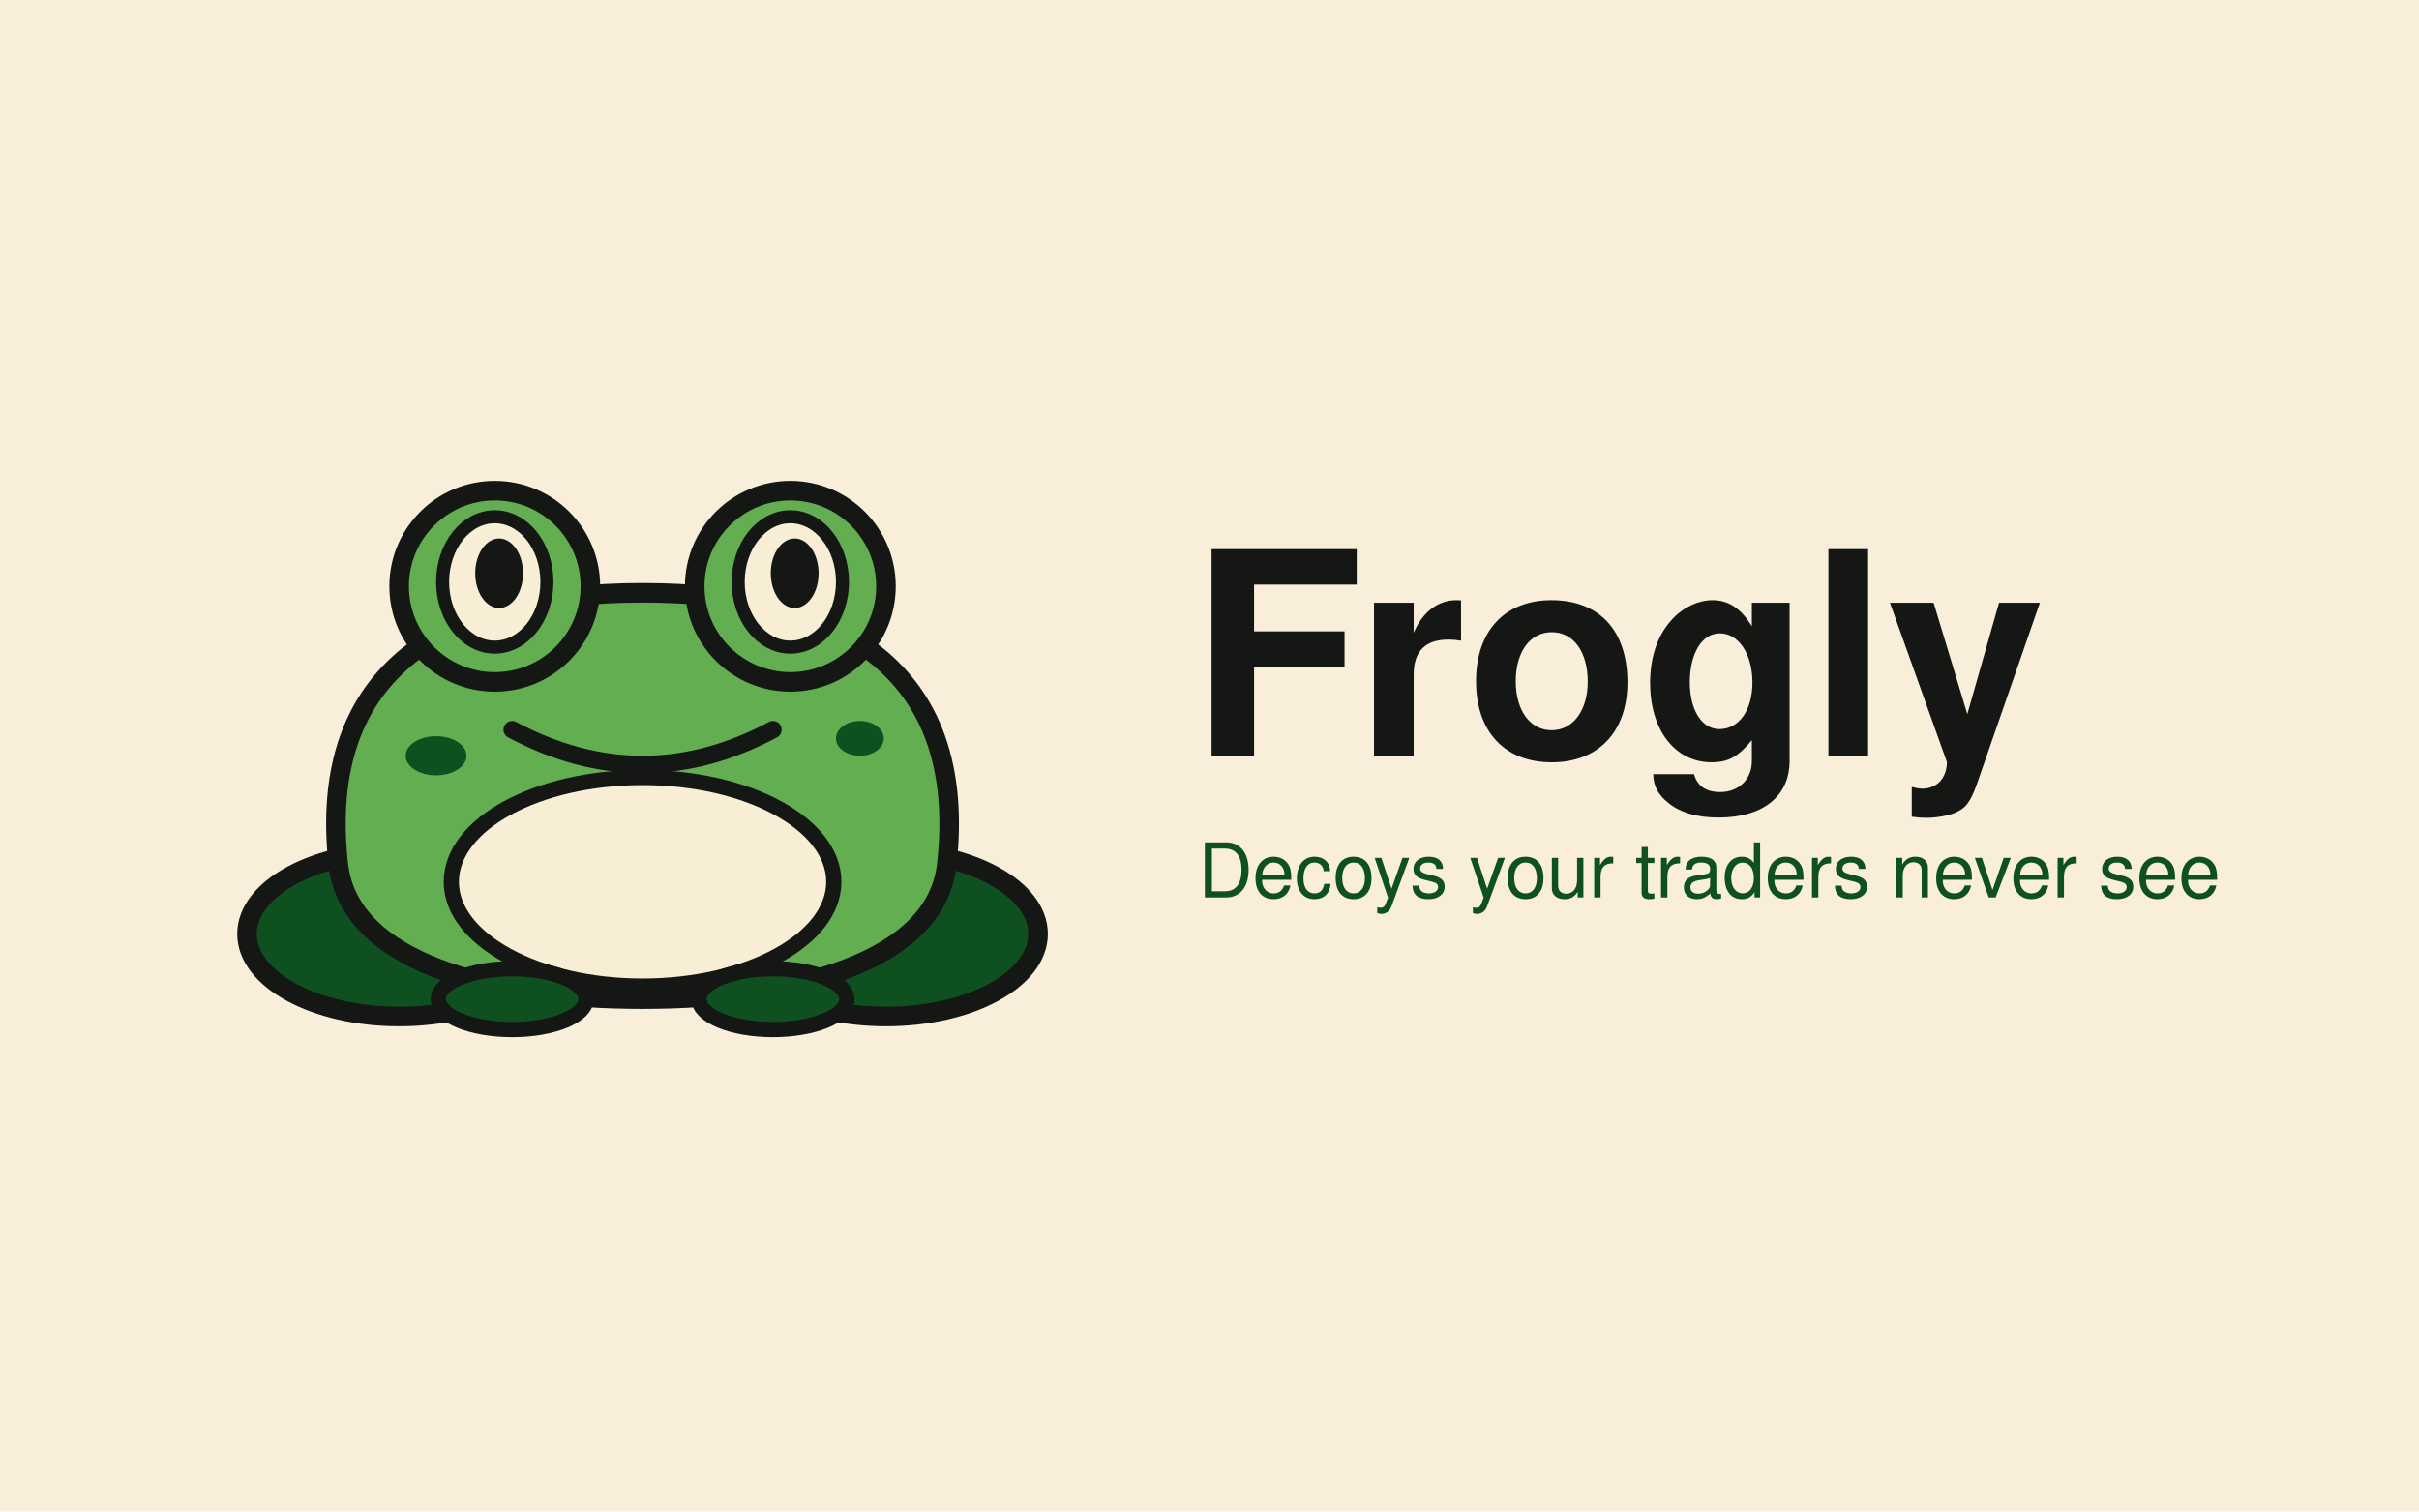
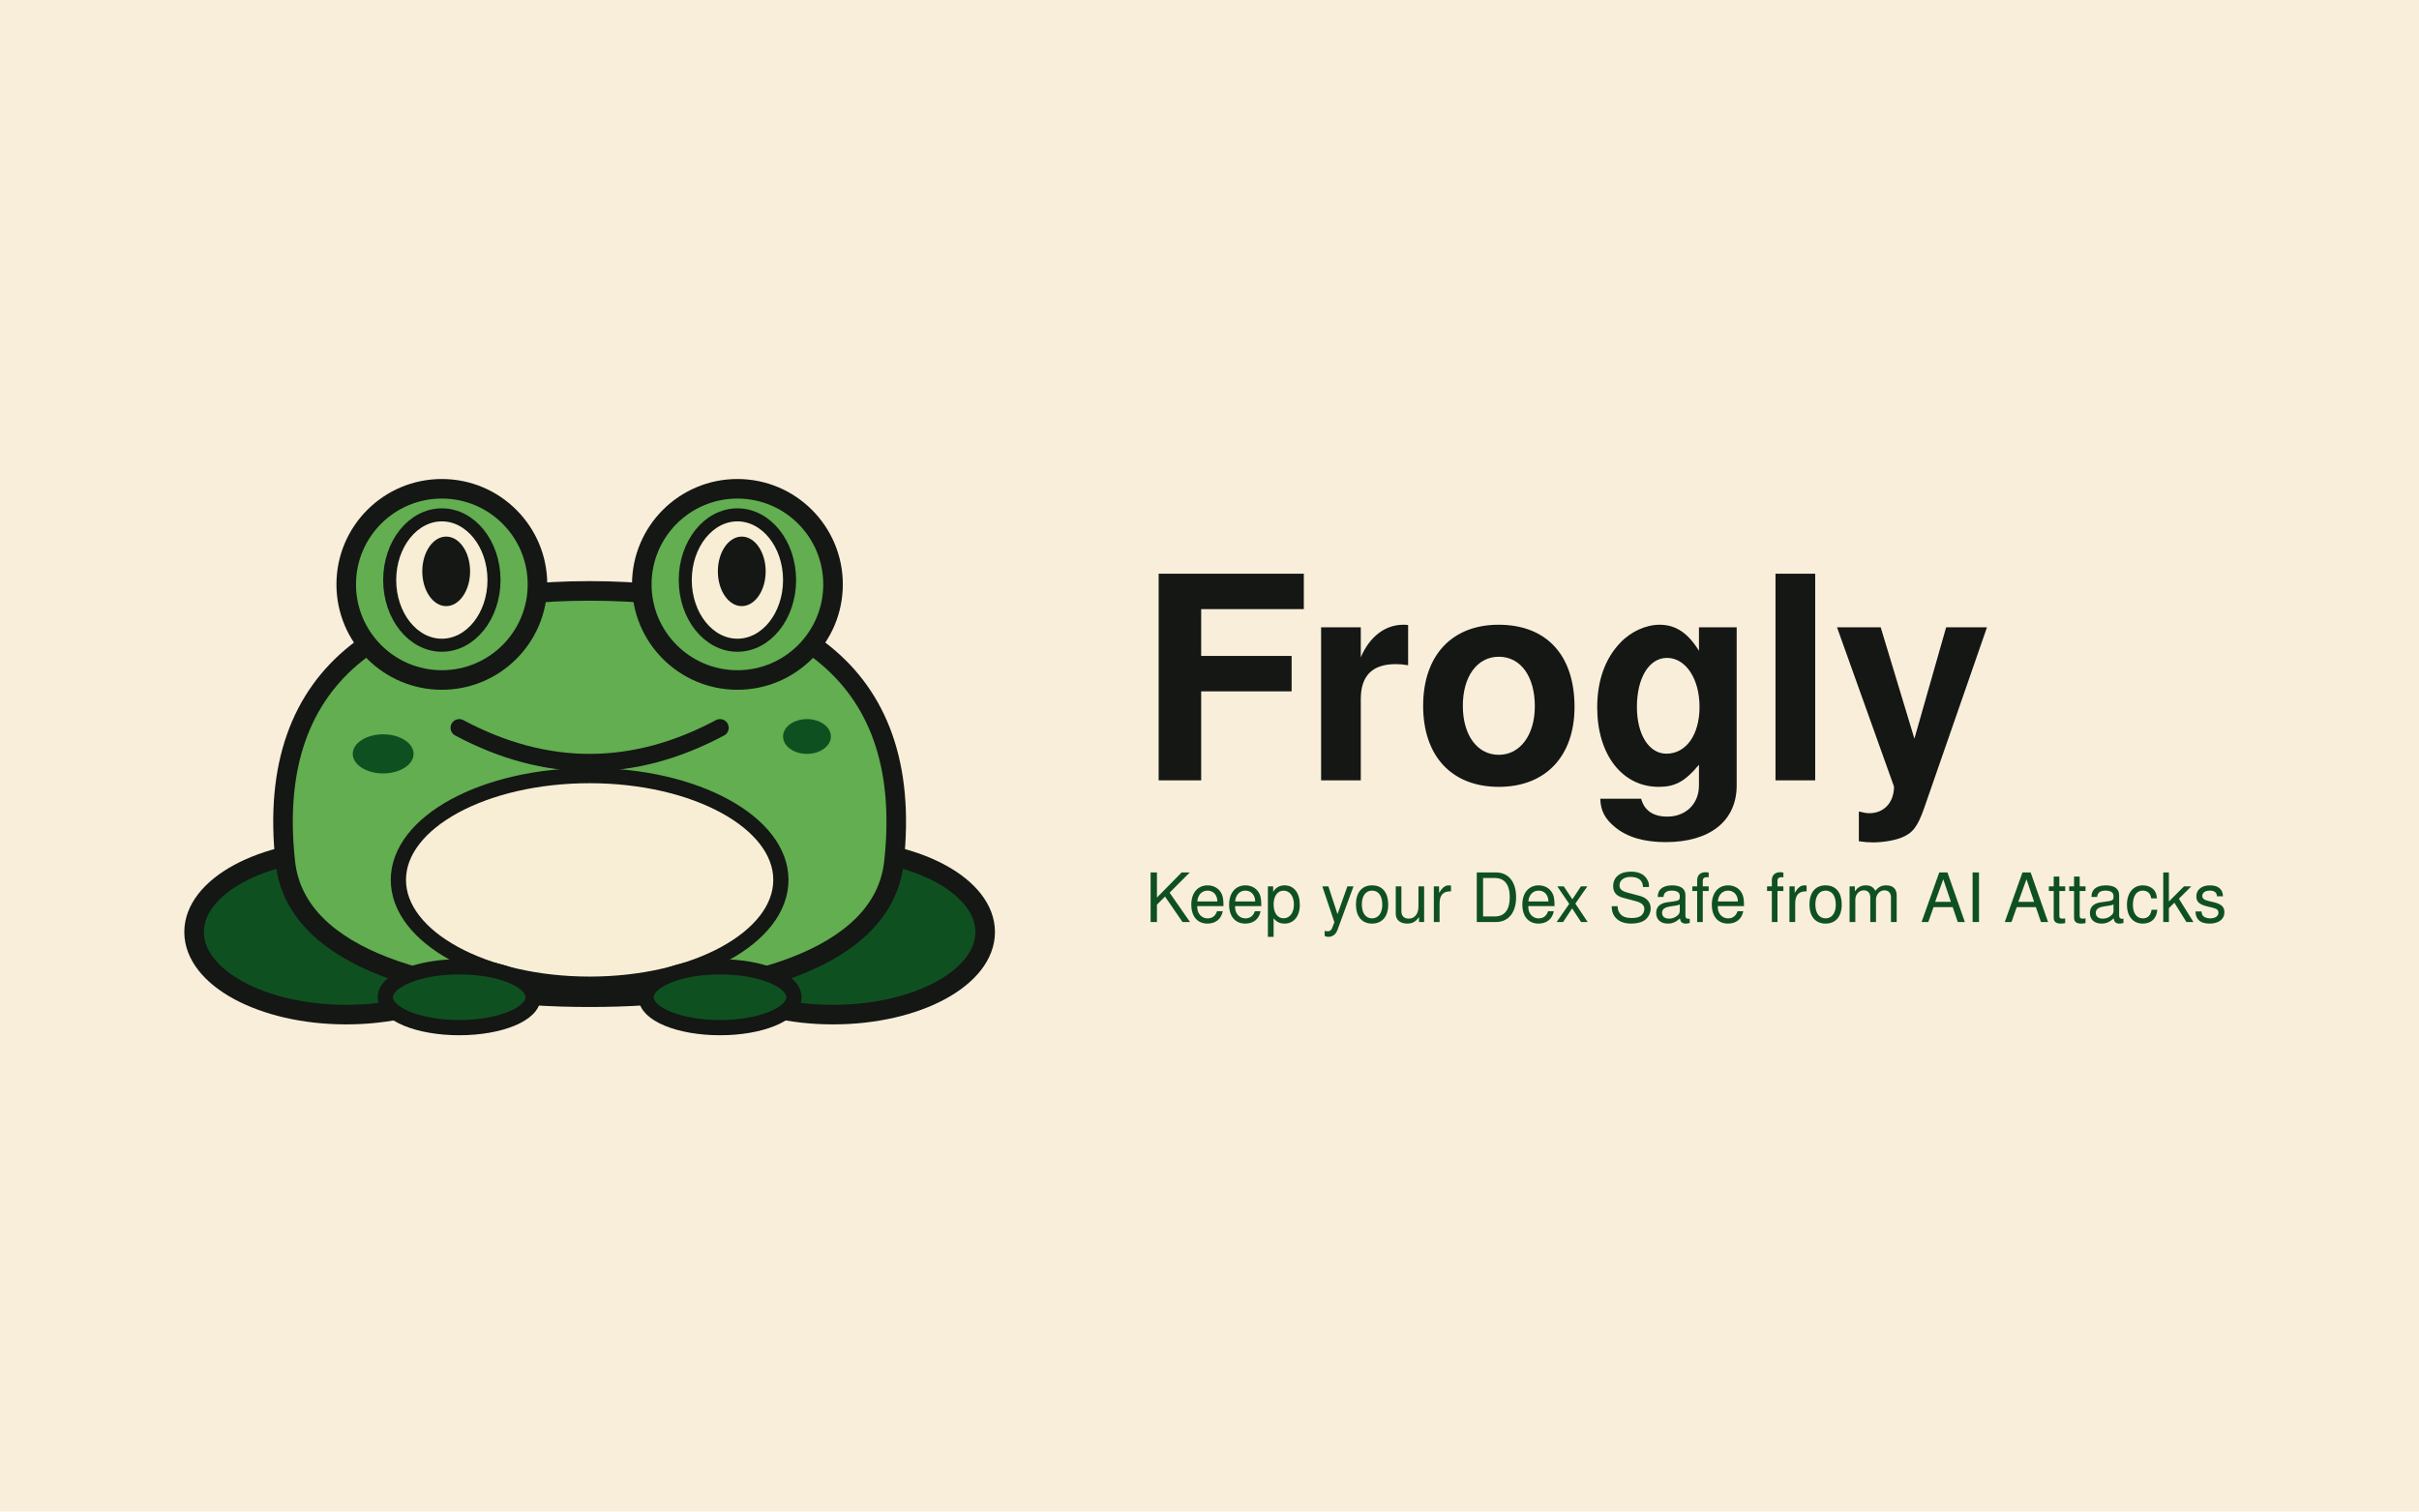
<svg xmlns="http://www.w3.org/2000/svg" width="1280" height="800" viewBox="0 0 1280 800">
  <rect width="1280" height="800" fill="#F8EEDA" />
-   <svg x="110" y="170" width="460" height="460" viewBox="0 0 400 400">
+   <svg x="82" y="169" width="460" height="460" viewBox="0 0 400 400">
    <g transform="translate(0,20) scale(1)">
      <ellipse cx="88" cy="262" fill="#0f5021" rx="70" ry="38" stroke="#141714" stroke-width="9" />
      <ellipse cx="312" cy="262" fill="#0f5021" rx="70" ry="38" stroke="#141714" stroke-width="9" />
      <path d="M60 230 C 50 140, 110 105, 200 105 C 290 105, 350 140, 340 230 C 335 275, 270 292, 200 292 C 130 292, 65 275, 60 230 Z" fill="#62ae50" stroke="#141714" stroke-width="9" />
      <ellipse cx="200" cy="238" fill="#f7eed5" rx="88" ry="48" stroke="#141714" stroke-width="7" />
      <circle cx="132" cy="102" fill="#62ae50" r="44" stroke="#141714" stroke-width="9" />
      <circle cx="268" cy="102" fill="#62ae50" r="44" stroke="#141714" stroke-width="9" />
      <ellipse cx="132" cy="100" fill="#f7eed5" rx="24" ry="30" stroke="#141714" stroke-width="6" />
      <ellipse cx="268" cy="100" fill="#f7eed5" rx="24" ry="30" stroke="#141714" stroke-width="6" />
      <ellipse cx="134" cy="96" fill="#141714" rx="11" ry="16" />
      <ellipse cx="270" cy="96" fill="#141714" rx="11" ry="16" />
      <ellipse cx="105" cy="180" fill="#0f5021" rx="14" ry="9" />
      <ellipse cx="300" cy="172" fill="#0f5021" rx="11" ry="8" />
      <path d="M140 168 Q 200 200 260 168" fill="none" stroke="#141714" stroke-linecap="round" stroke-width="8" />
      <ellipse cx="140" cy="292" fill="#0f5021" rx="34" ry="14" stroke="#141714" stroke-width="7" />
      <ellipse cx="260" cy="292" fill="#0f5021" rx="34" ry="14" stroke="#141714" stroke-width="7" />
    </g>
  </svg>
-   <text x="630" y="400" fill="#141714" font-family="'Helvetica Neue', Helvetica, Arial, sans-serif" font-size="150" font-weight="700">Frogly</text>
-   <text x="634" y="475" fill="#0f5021" font-family="'Helvetica Neue', Helvetica, Arial, sans-serif" font-size="40">Decoys your traders never see</text>
+   <text x="602" y="413" fill="#141714" font-family="'Helvetica Neue', Helvetica, Arial, sans-serif" font-size="150" font-weight="700">Frogly</text>
+   <text x="606" y="488" fill="#0f5021" font-family="'Helvetica Neue', Helvetica, Arial, sans-serif" font-size="36">Keep your Dex Safe from AI Attacks</text>
</svg>
